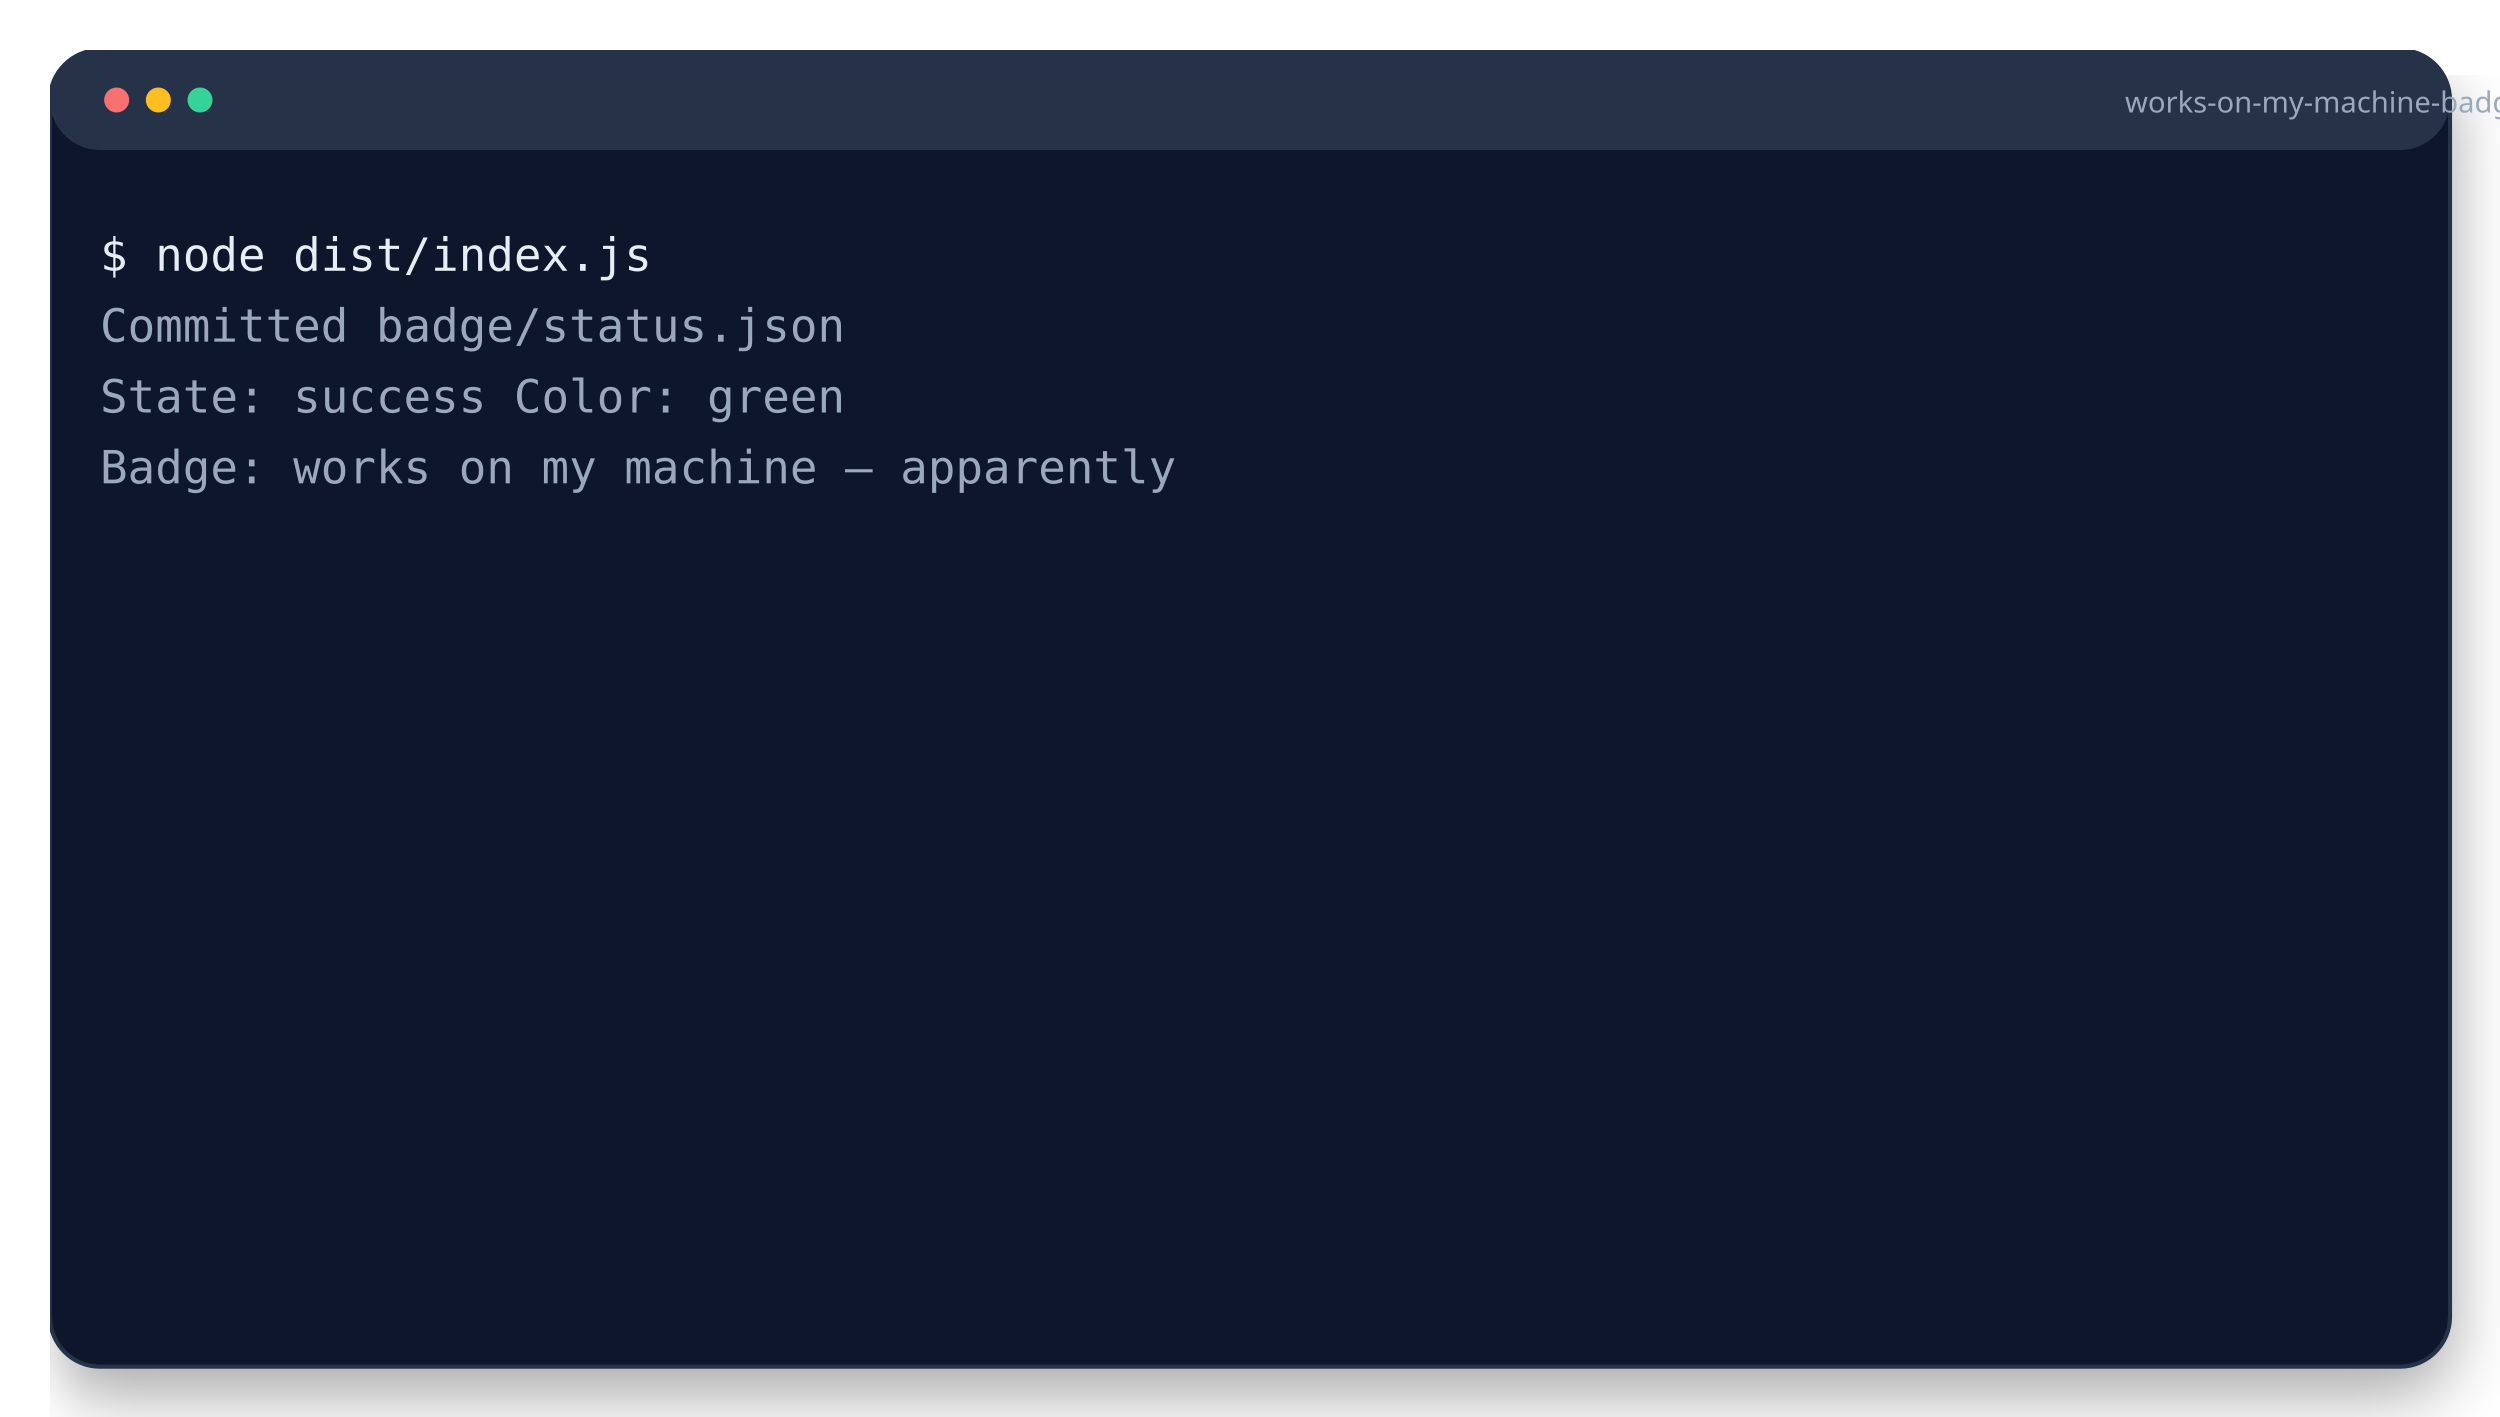
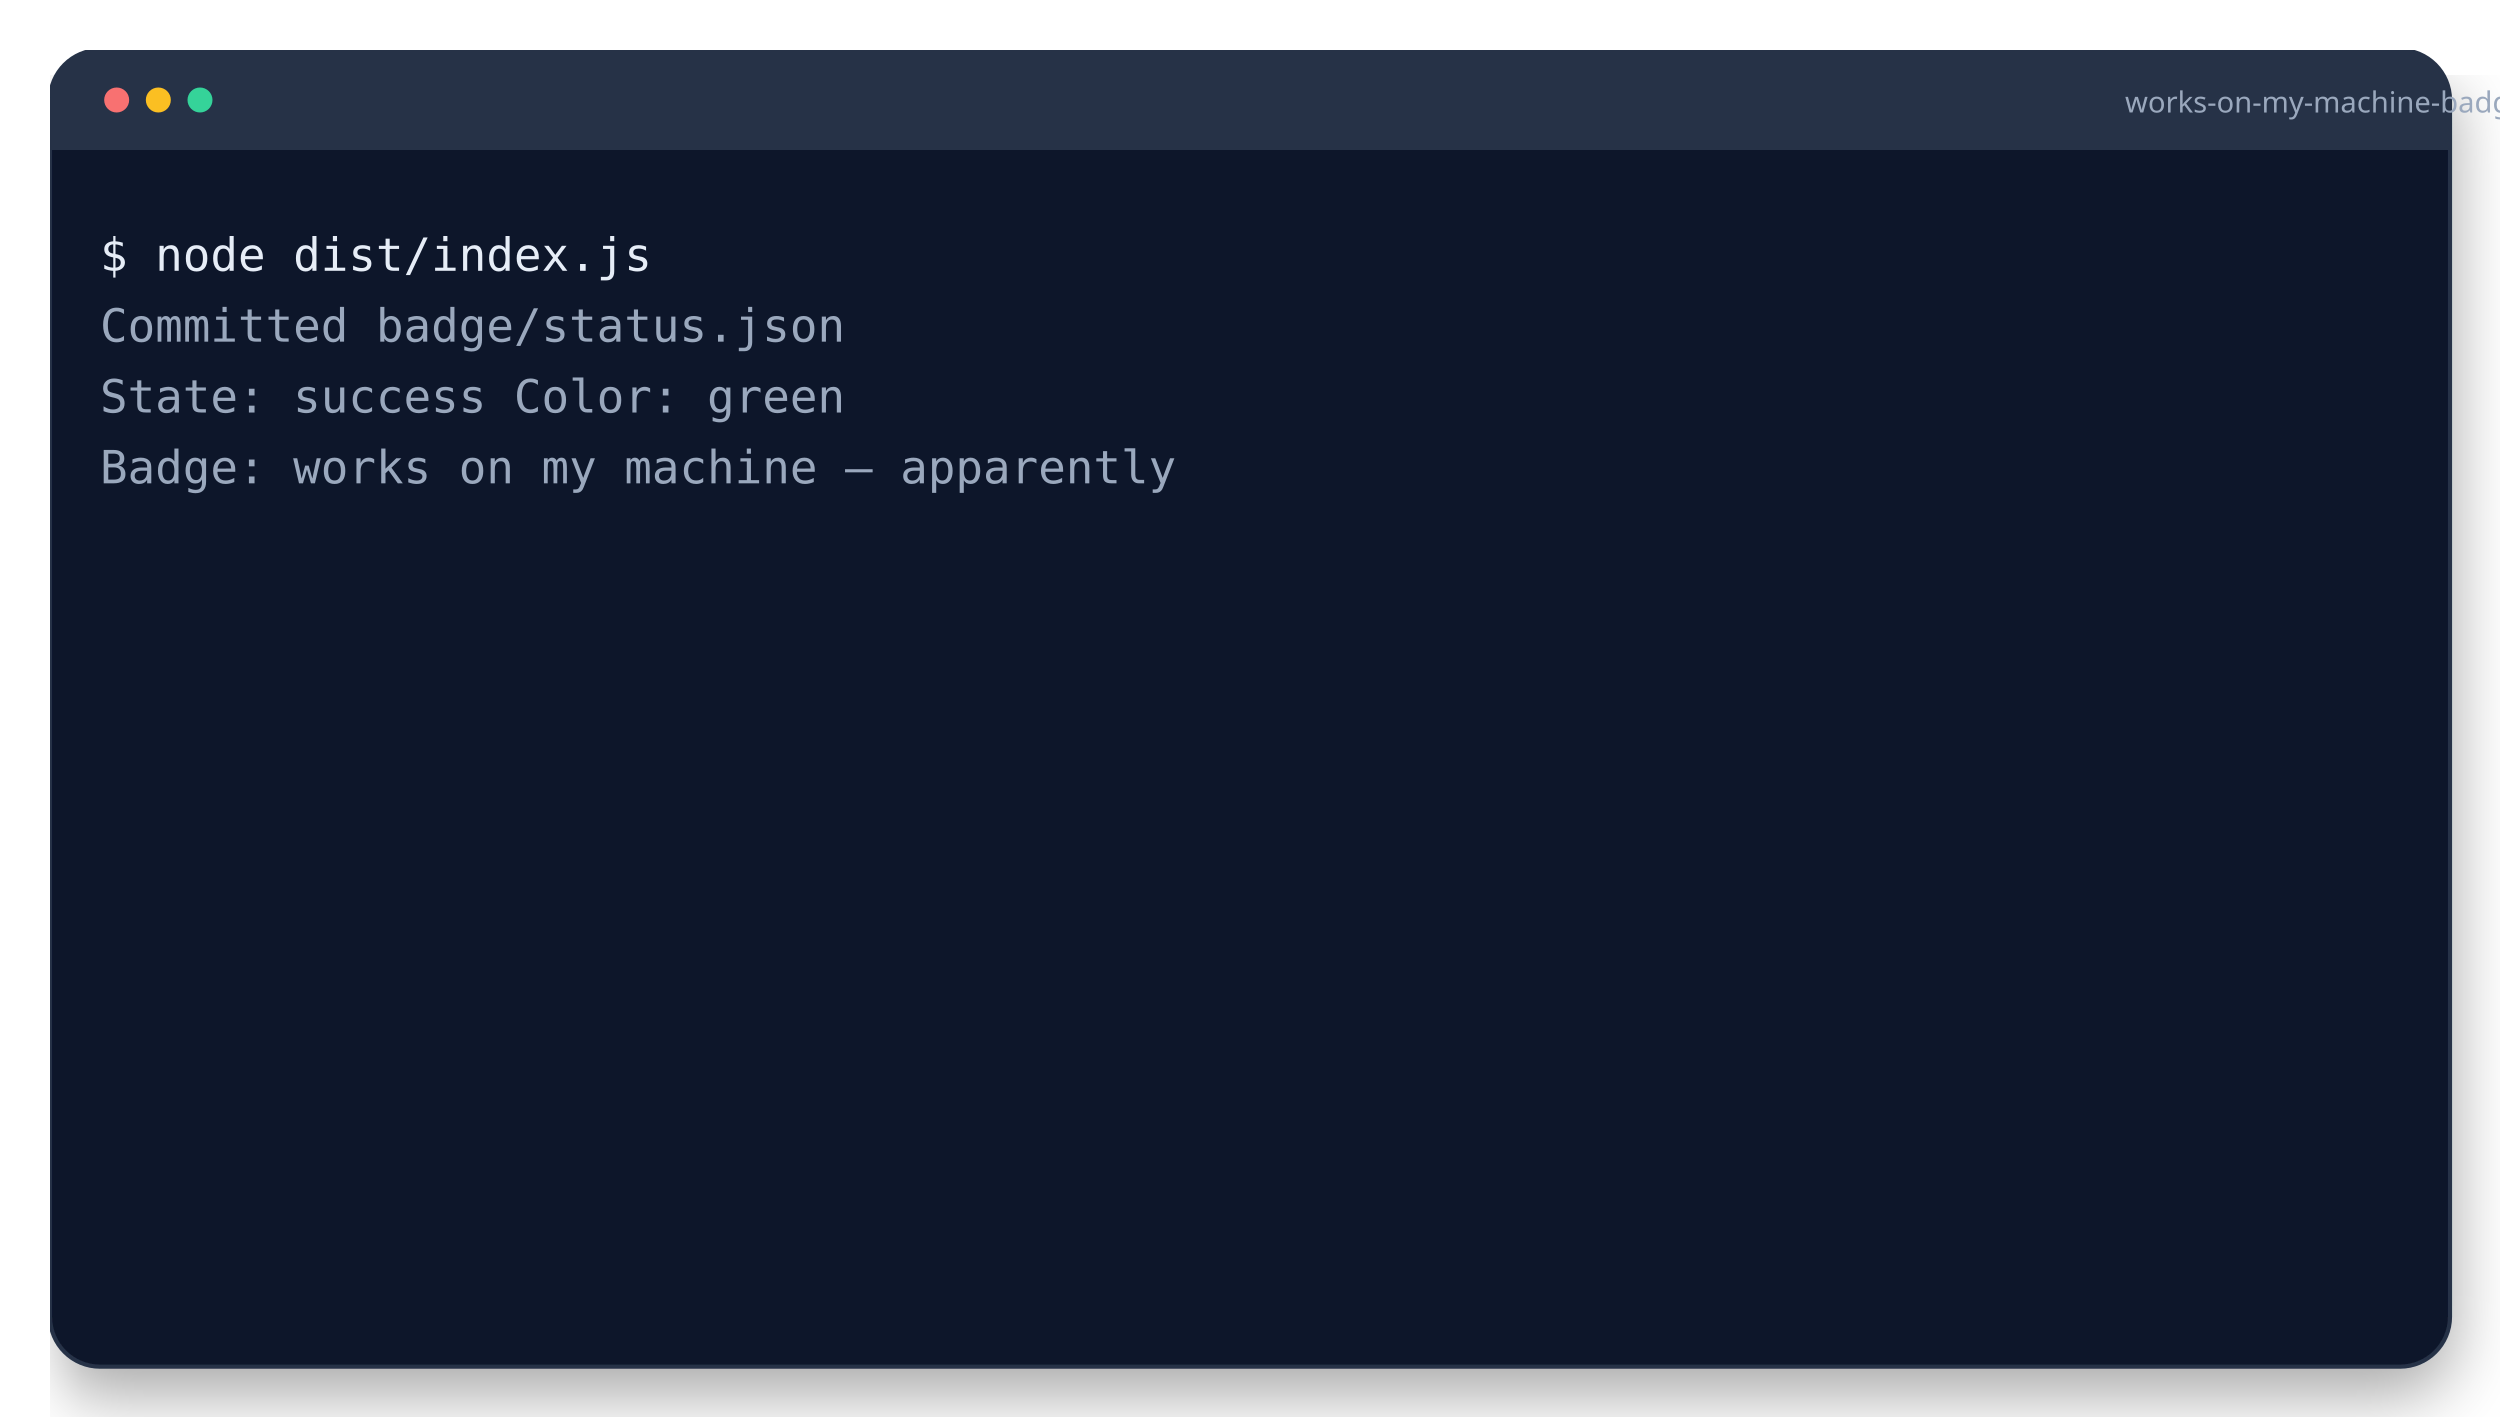
<svg xmlns="http://www.w3.org/2000/svg" width="1200" height="680" fill="none" style="color-scheme:light dark" viewBox="0 0 1200 680">
  <style>text{font-family:"Space Grotesk","Sora","IBM Plex Sans",sans-serif}.mono{font-family:"IBM Plex Mono","JetBrains Mono",monospace}</style>
  <defs>
    <filter id="shadow" width="200%" height="200%" x="0" y="0">
      <feDropShadow dx="0" dy="12" flood-color="#000" flood-opacity=".35" stdDeviation="16" />
    </filter>
  </defs>
  <g filter="url(#shadow)">
    <rect width="1152" height="632" x="24" y="24" fill="#0F172A" stroke="#253147" stroke-width="2" rx="24" />
-     <rect width="1152" height="48" x="24" y="24" fill="#253147" rx="24" />
+     <path fill="#253147" d="M48 24h1104a24 24 0 0 1 24 24v24H24V48a24 24 0 0 1 24-24" />
    <circle cx="56" cy="48" r="6" fill="#F87171" />
    <circle cx="76" cy="48" r="6" fill="#FBBF24" />
    <circle cx="96" cy="48" r="6" fill="#34D399" />
  </g>
  <text x="1020" y="54" fill="#9AA8BD" font-size="14">works-on-my-machine-badge</text>
  <text x="48" y="130" fill="#E6EDF7" class="mono" font-size="22">$ node dist/index.js</text>
  <text x="48" y="164" fill="#9AA8BD" class="mono" font-size="22">Committed badge/status.json</text>
  <text x="48" y="198" fill="#9AA8BD" class="mono" font-size="22">State: success  Color: green</text>
  <text x="48" y="232" fill="#9AA8BD" class="mono" font-size="22">Badge: works on my machine — apparently</text>
</svg>
